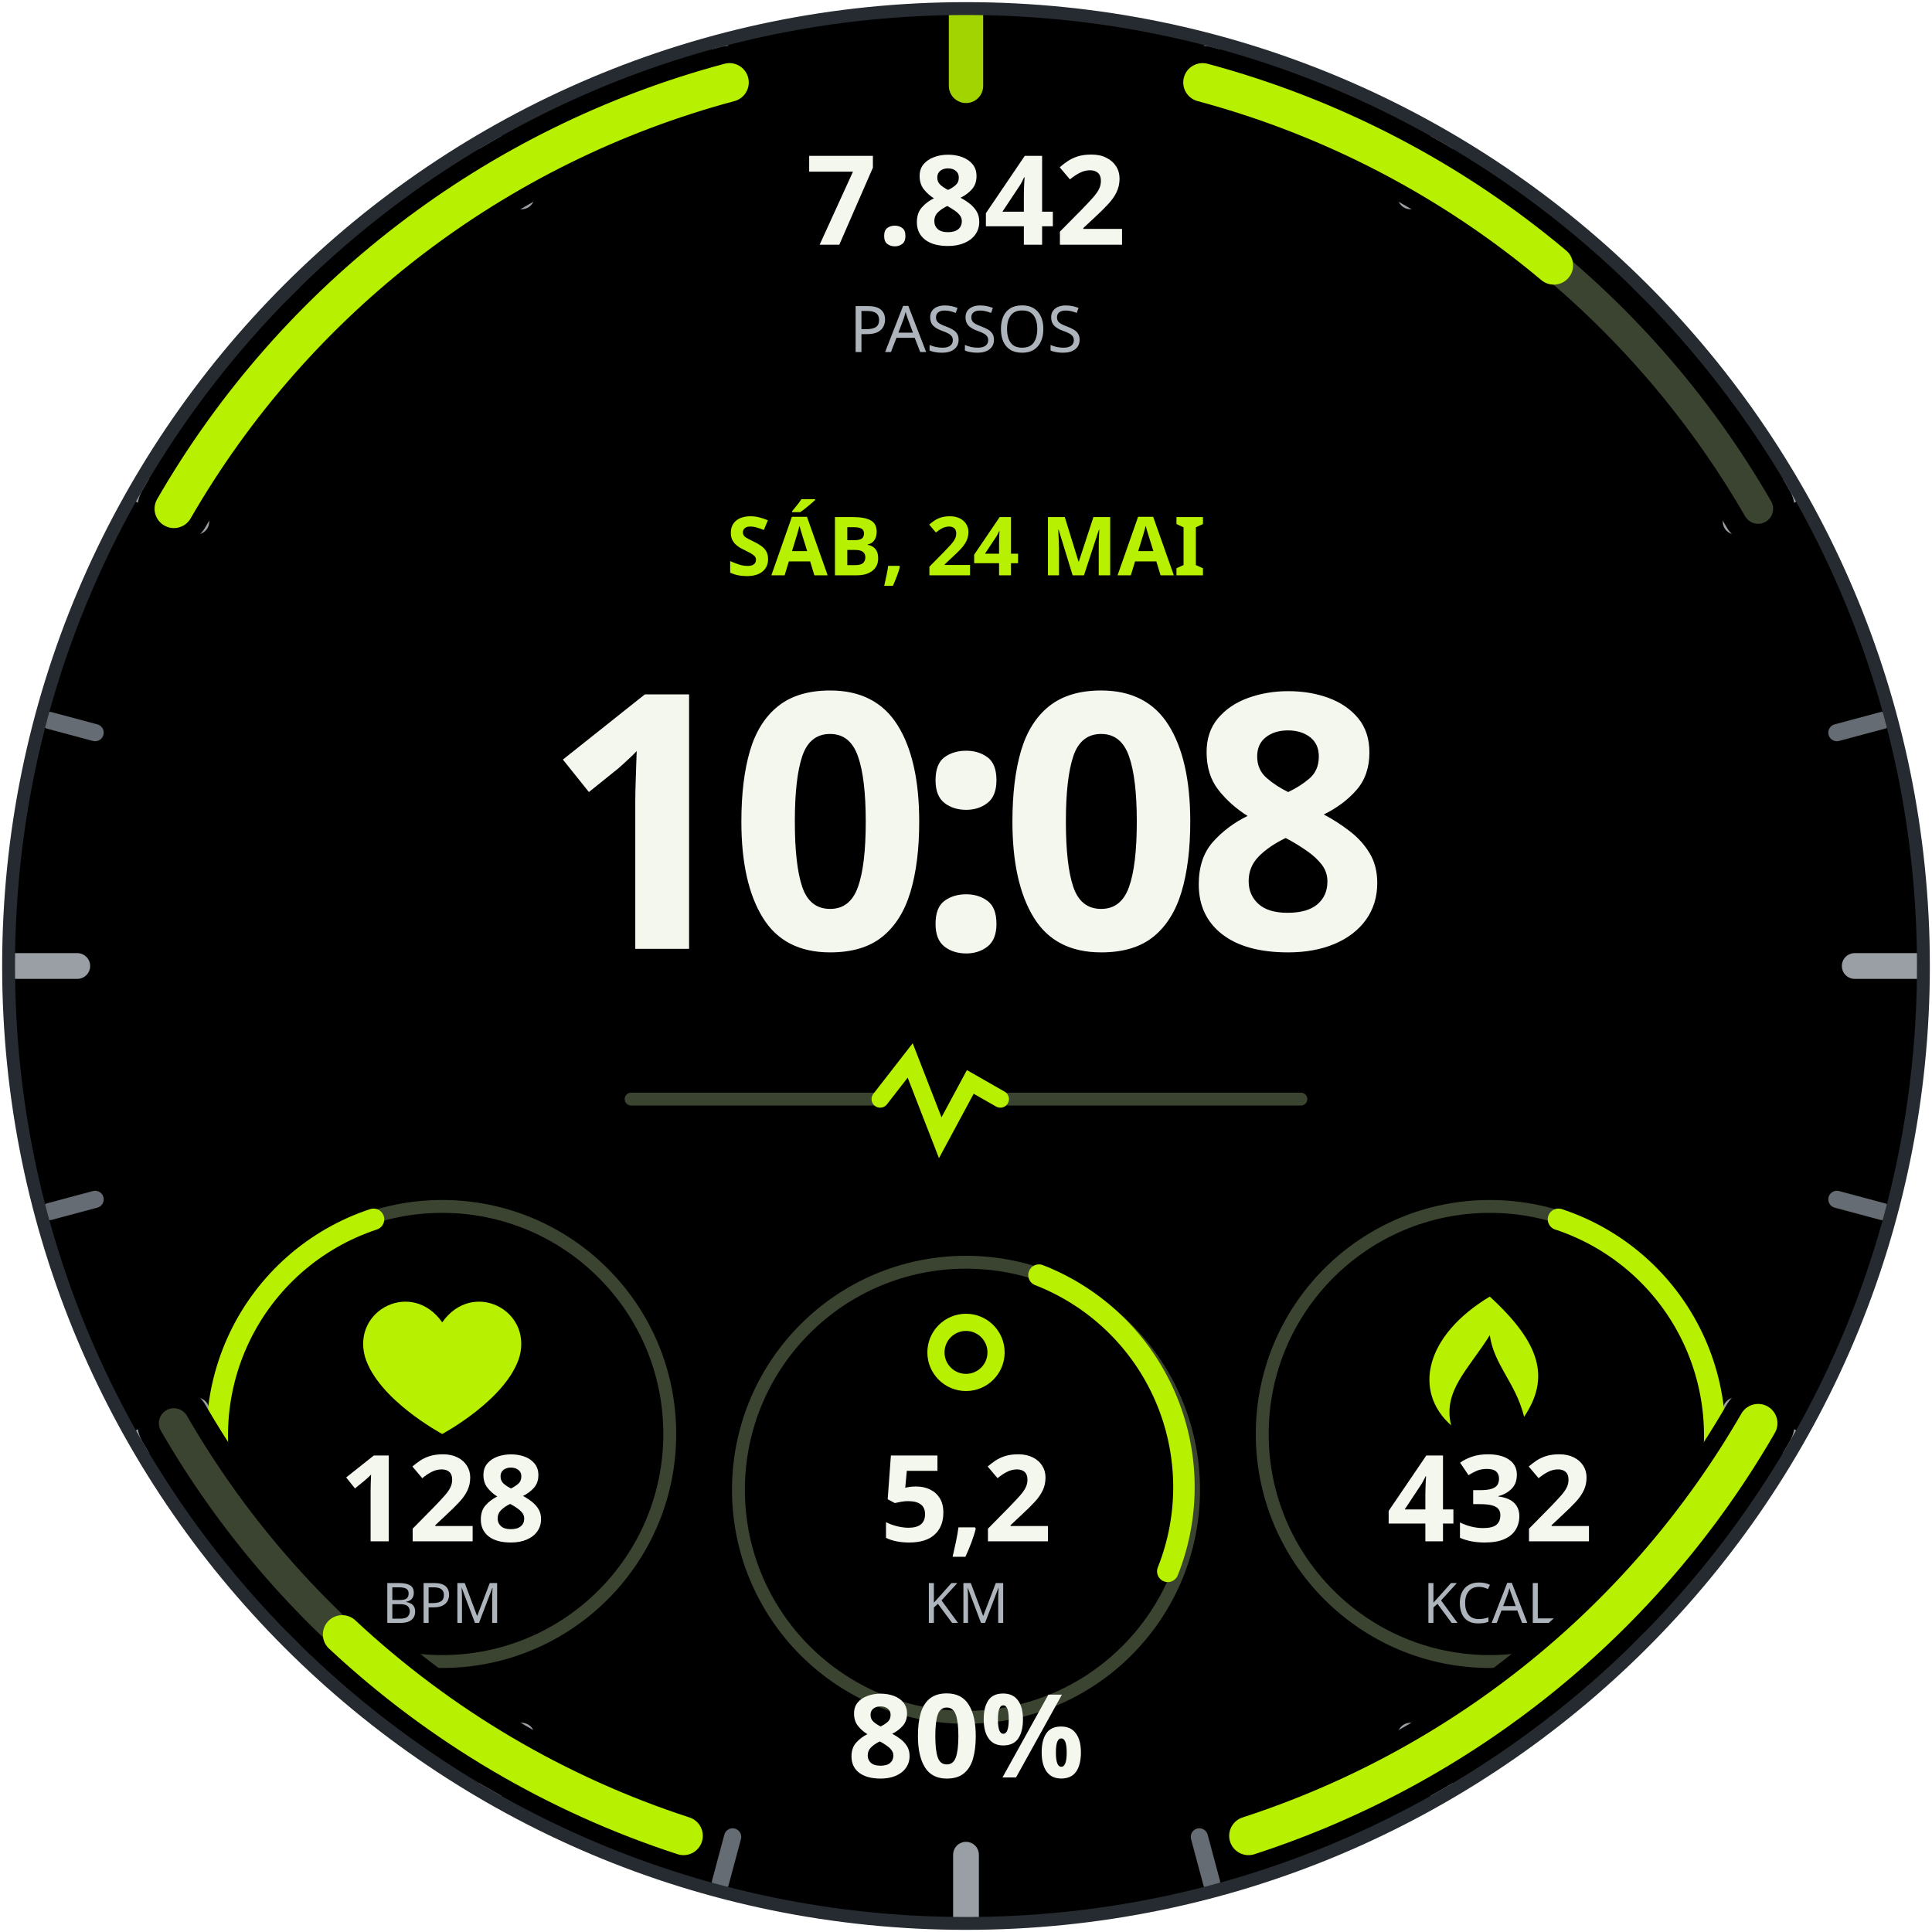
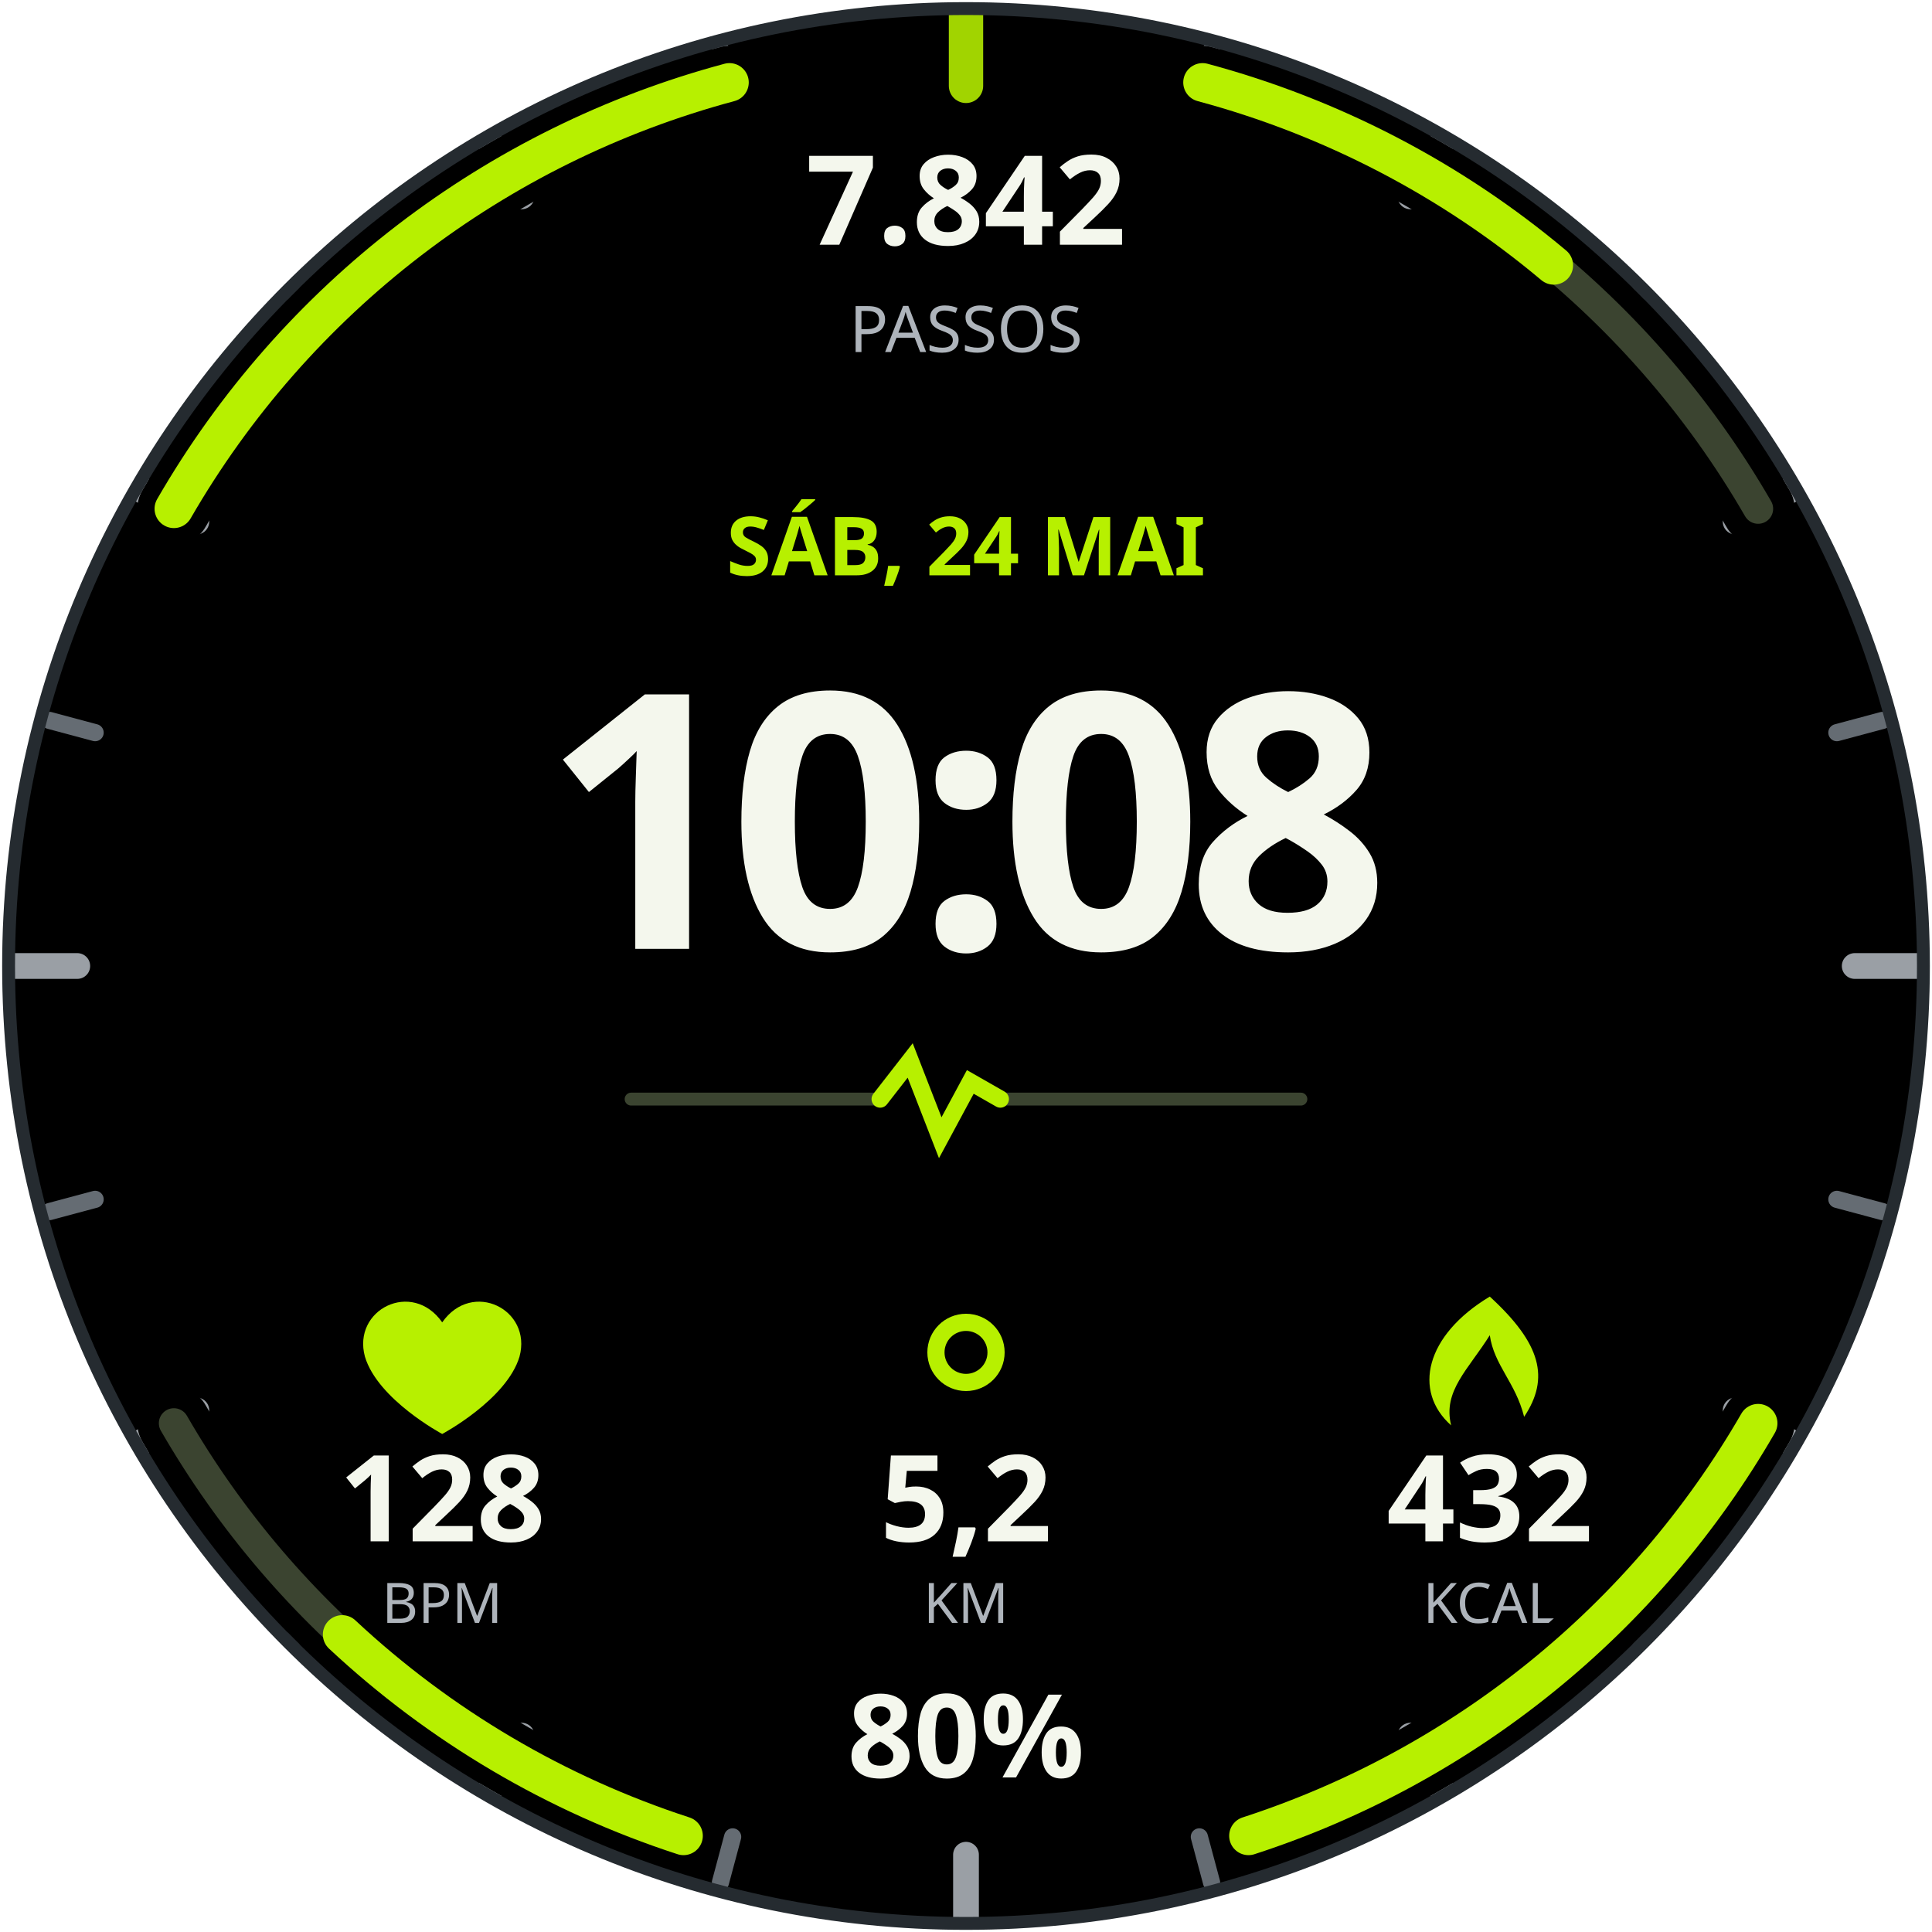
<svg xmlns="http://www.w3.org/2000/svg" width="450" height="450" viewBox="0 0 450 450">
  <defs>
    <clipPath id="dial">
      <circle cx="225" cy="225" r="224" />
    </clipPath>
    <line id="minor" x1="225" y1="4" x2="225" y2="15" stroke="#737a82" stroke-width="4" stroke-linecap="round" />
    <line id="major" x1="225" y1="2" x2="225" y2="18" stroke="#aeb4bb" stroke-width="6" stroke-linecap="round" />
  </defs>
  <g clip-path="url(#dial)">
    <rect width="450" height="450" fill="#000000" />
    <g opacity=".88">
      <line x1="225" y1="1" x2="225" y2="20" stroke="#b7f000" stroke-width="8" stroke-linecap="round" />
      <use href="#minor" transform="rotate(15 225 225)" />
      <use href="#major" transform="rotate(30 225 225)" />
      <use href="#minor" transform="rotate(45 225 225)" />
      <use href="#major" transform="rotate(60 225 225)" />
      <use href="#minor" transform="rotate(75 225 225)" />
      <use href="#major" transform="rotate(90 225 225)" />
      <use href="#minor" transform="rotate(105 225 225)" />
      <use href="#major" transform="rotate(120 225 225)" />
      <use href="#minor" transform="rotate(135 225 225)" />
      <use href="#major" transform="rotate(150 225 225)" />
      <use href="#minor" transform="rotate(165 225 225)" />
      <use href="#major" transform="rotate(180 225 225)" />
      <use href="#minor" transform="rotate(195 225 225)" />
      <use href="#major" transform="rotate(210 225 225)" />
      <use href="#minor" transform="rotate(225 225 225)" />
      <use href="#major" transform="rotate(240 225 225)" />
      <use href="#minor" transform="rotate(255 225 225)" />
      <use href="#major" transform="rotate(270 225 225)" />
      <use href="#minor" transform="rotate(285 225 225)" />
      <use href="#major" transform="rotate(300 225 225)" />
      <use href="#minor" transform="rotate(315 225 225)" />
      <use href="#major" transform="rotate(330 225 225)" />
      <use href="#minor" transform="rotate(345 225 225)" />
    </g>
    <g fill="none" stroke-linecap="round">
      <path d="M40.5 118.5 A213 213 0 0 1 169.9 19.2" stroke="#000000" stroke-width="17" />
      <path d="M280.1 19.2 A213 213 0 0 1 409.5 118.5" stroke="#000000" stroke-width="17" />
      <path d="M40.5 118.5 A213 213 0 0 1 169.9 19.2" stroke="#3b4430" stroke-width="7" />
      <path d="M280.1 19.2 A213 213 0 0 1 409.5 118.5" stroke="#3b4430" stroke-width="7" />
      <path d="M40.5 118.5 A213 213 0 0 1 169.9 19.2" stroke="#b7f000" stroke-width="9" />
      <path d="M280.1 19.2 A213 213 0 0 1 361.9 61.8" stroke="#b7f000" stroke-width="9" />
    </g>
    <text x="225" y="57" text-anchor="middle" fill="#f4f7ed" font-family="sans-serif" font-size="29" font-weight="600">7.842</text>
    <text x="225" y="82" text-anchor="middle" fill="#aeb4bb" font-family="sans-serif" font-size="15">PASSOS</text>
    <text x="225" y="134" text-anchor="middle" fill="#b7f000" font-family="sans-serif" font-size="19" font-weight="600">SÁB, 24 MAI</text>
    <text x="225" y="221" text-anchor="middle" fill="#f4f7ed" font-family="sans-serif" font-size="83" font-weight="700" letter-spacing="-4">10:08</text>
    <g fill="none" stroke-linecap="round">
      <path d="M147 256 H205 L212 247 L219 265 L226 252 L233 256 H303" stroke="#3b4430" stroke-width="3" />
      <path d="M205 256 L212 247 L219 265 L226 252 L233 256" stroke="#b7f000" stroke-width="4" />
    </g>
    <g font-family="sans-serif" text-anchor="middle">
-       <circle cx="103" cy="334" r="53" fill="none" stroke="#3b4430" stroke-width="3" />
-       <path d="M54 353 A53 53 0 0 1 87 284" fill="none" stroke="#b7f000" stroke-width="5" stroke-linecap="round" />
      <path d="M103 308 C96 298 82 305 85 316 C88 326 103 334 103 334 C103 334 118 326 121 316 C124 305 110 298 103 308Z" fill="#b7f000" />
      <text x="103" y="359" fill="#f4f7ed" font-size="28" font-weight="600">128</text>
      <text x="103" y="378" fill="#aeb4bb" font-size="13">BPM</text>
-       <circle cx="225" cy="347" r="53" fill="none" stroke="#3b4430" stroke-width="3" />
-       <path d="M242 297 A53 53 0 0 1 272 366" fill="none" stroke="#b7f000" stroke-width="5" stroke-linecap="round" />
      <circle cx="225" cy="315" r="7" fill="none" stroke="#b7f000" stroke-width="4" />
      <text x="225" y="359" fill="#f4f7ed" font-size="28" font-weight="600">5,2</text>
      <text x="225" y="378" fill="#aeb4bb" font-size="13">KM</text>
-       <circle cx="347" cy="334" r="53" fill="none" stroke="#3b4430" stroke-width="3" />
-       <path d="M363 284 A53 53 0 0 1 396 353" fill="none" stroke="#b7f000" stroke-width="5" stroke-linecap="round" />
      <path d="M347 302 C359 313 361 321 355 330 C353 322 348 318 347 311 C342 319 336 324 338 332 C329 324 332 311 347 302Z" fill="#b7f000" />
      <text x="347" y="359" fill="#f4f7ed" font-size="28" font-weight="600">432</text>
      <text x="347" y="378" fill="#aeb4bb" font-size="13">KCAL</text>
    </g>
    <g fill="none" stroke-linecap="round">
      <path d="M409.5 331.5 A213 213 0 0 1 290.8 427.6" stroke="#000000" stroke-width="17" />
      <path d="M159.2 427.6 A213 213 0 0 1 40.5 331.5" stroke="#000000" stroke-width="17" />
      <path d="M409.5 331.5 A213 213 0 0 1 290.8 427.6" stroke="#3b4430" stroke-width="7" />
      <path d="M159.2 427.6 A213 213 0 0 1 40.5 331.5" stroke="#3b4430" stroke-width="7" />
      <path d="M409.5 331.5 A213 213 0 0 1 290.8 427.6" stroke="#b7f000" stroke-width="9" />
      <path d="M159.2 427.6 A213 213 0 0 1 79.7 380.7" stroke="#b7f000" stroke-width="9" />
    </g>
    <text x="225" y="414" text-anchor="middle" fill="#f4f7ed" font-family="sans-serif" font-size="27" font-weight="600">80%</text>
  </g>
  <circle cx="225" cy="225" r="223" fill="none" stroke="#252b30" stroke-width="3" />
</svg>
